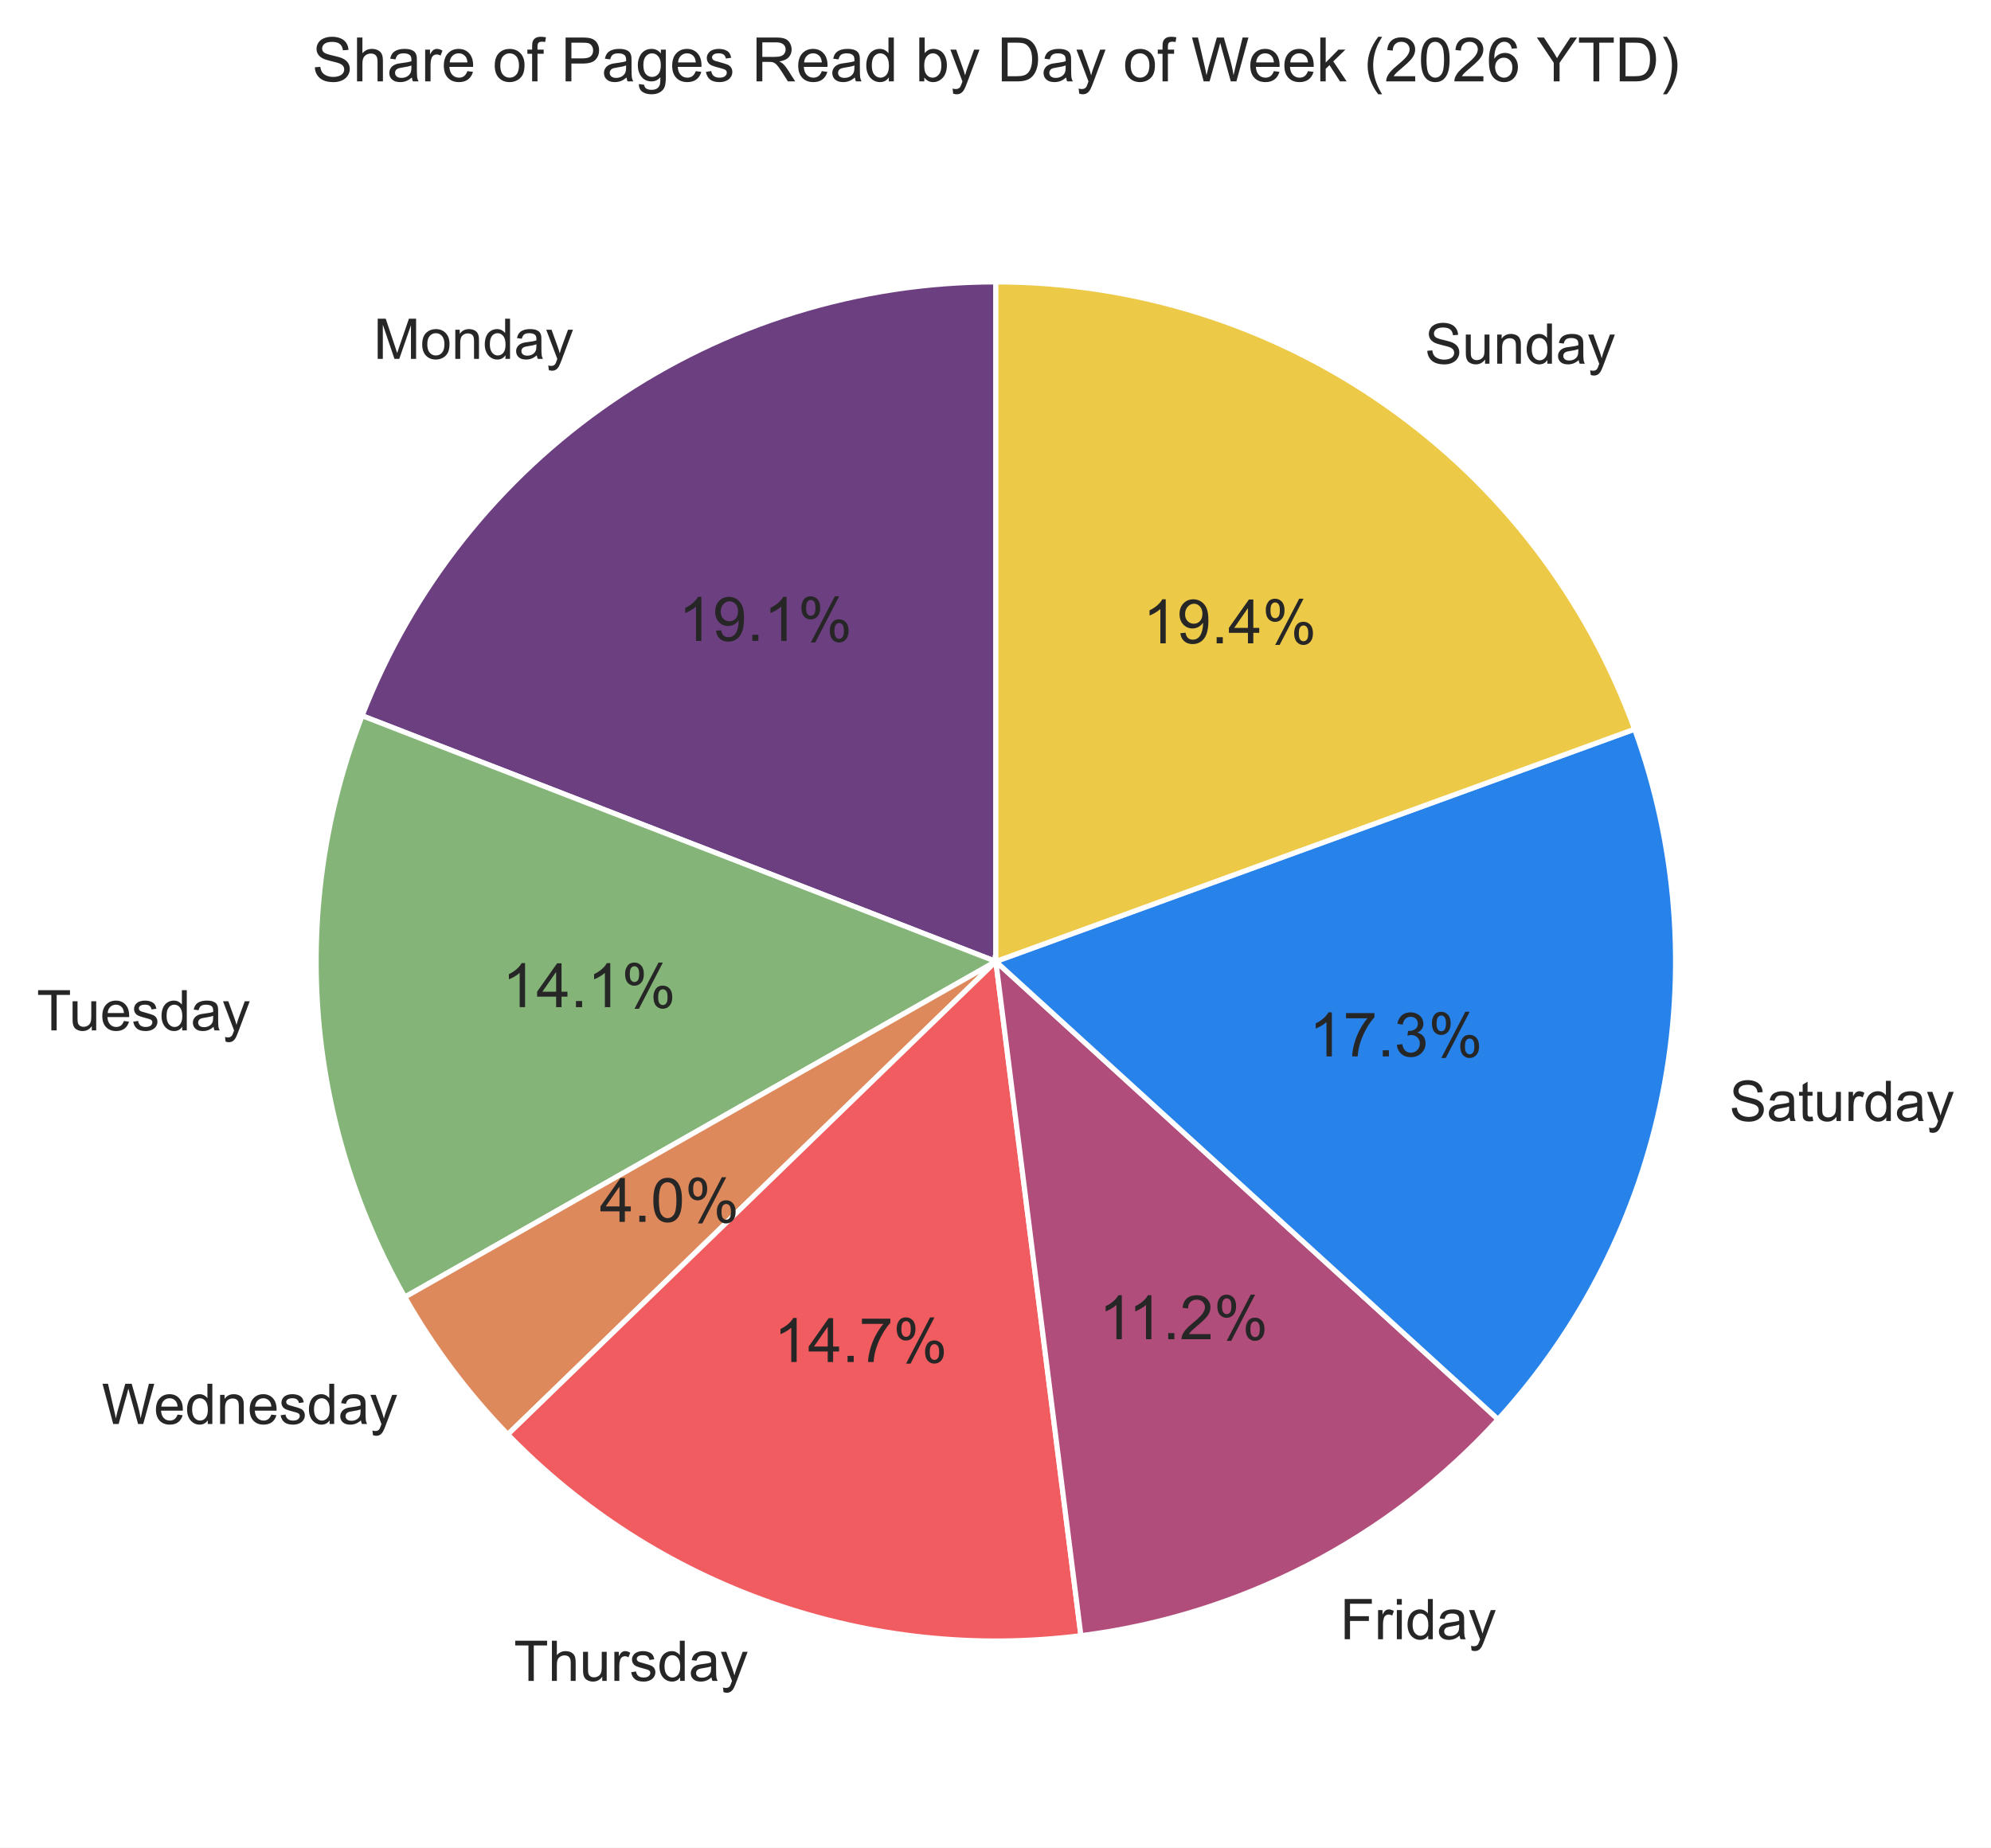
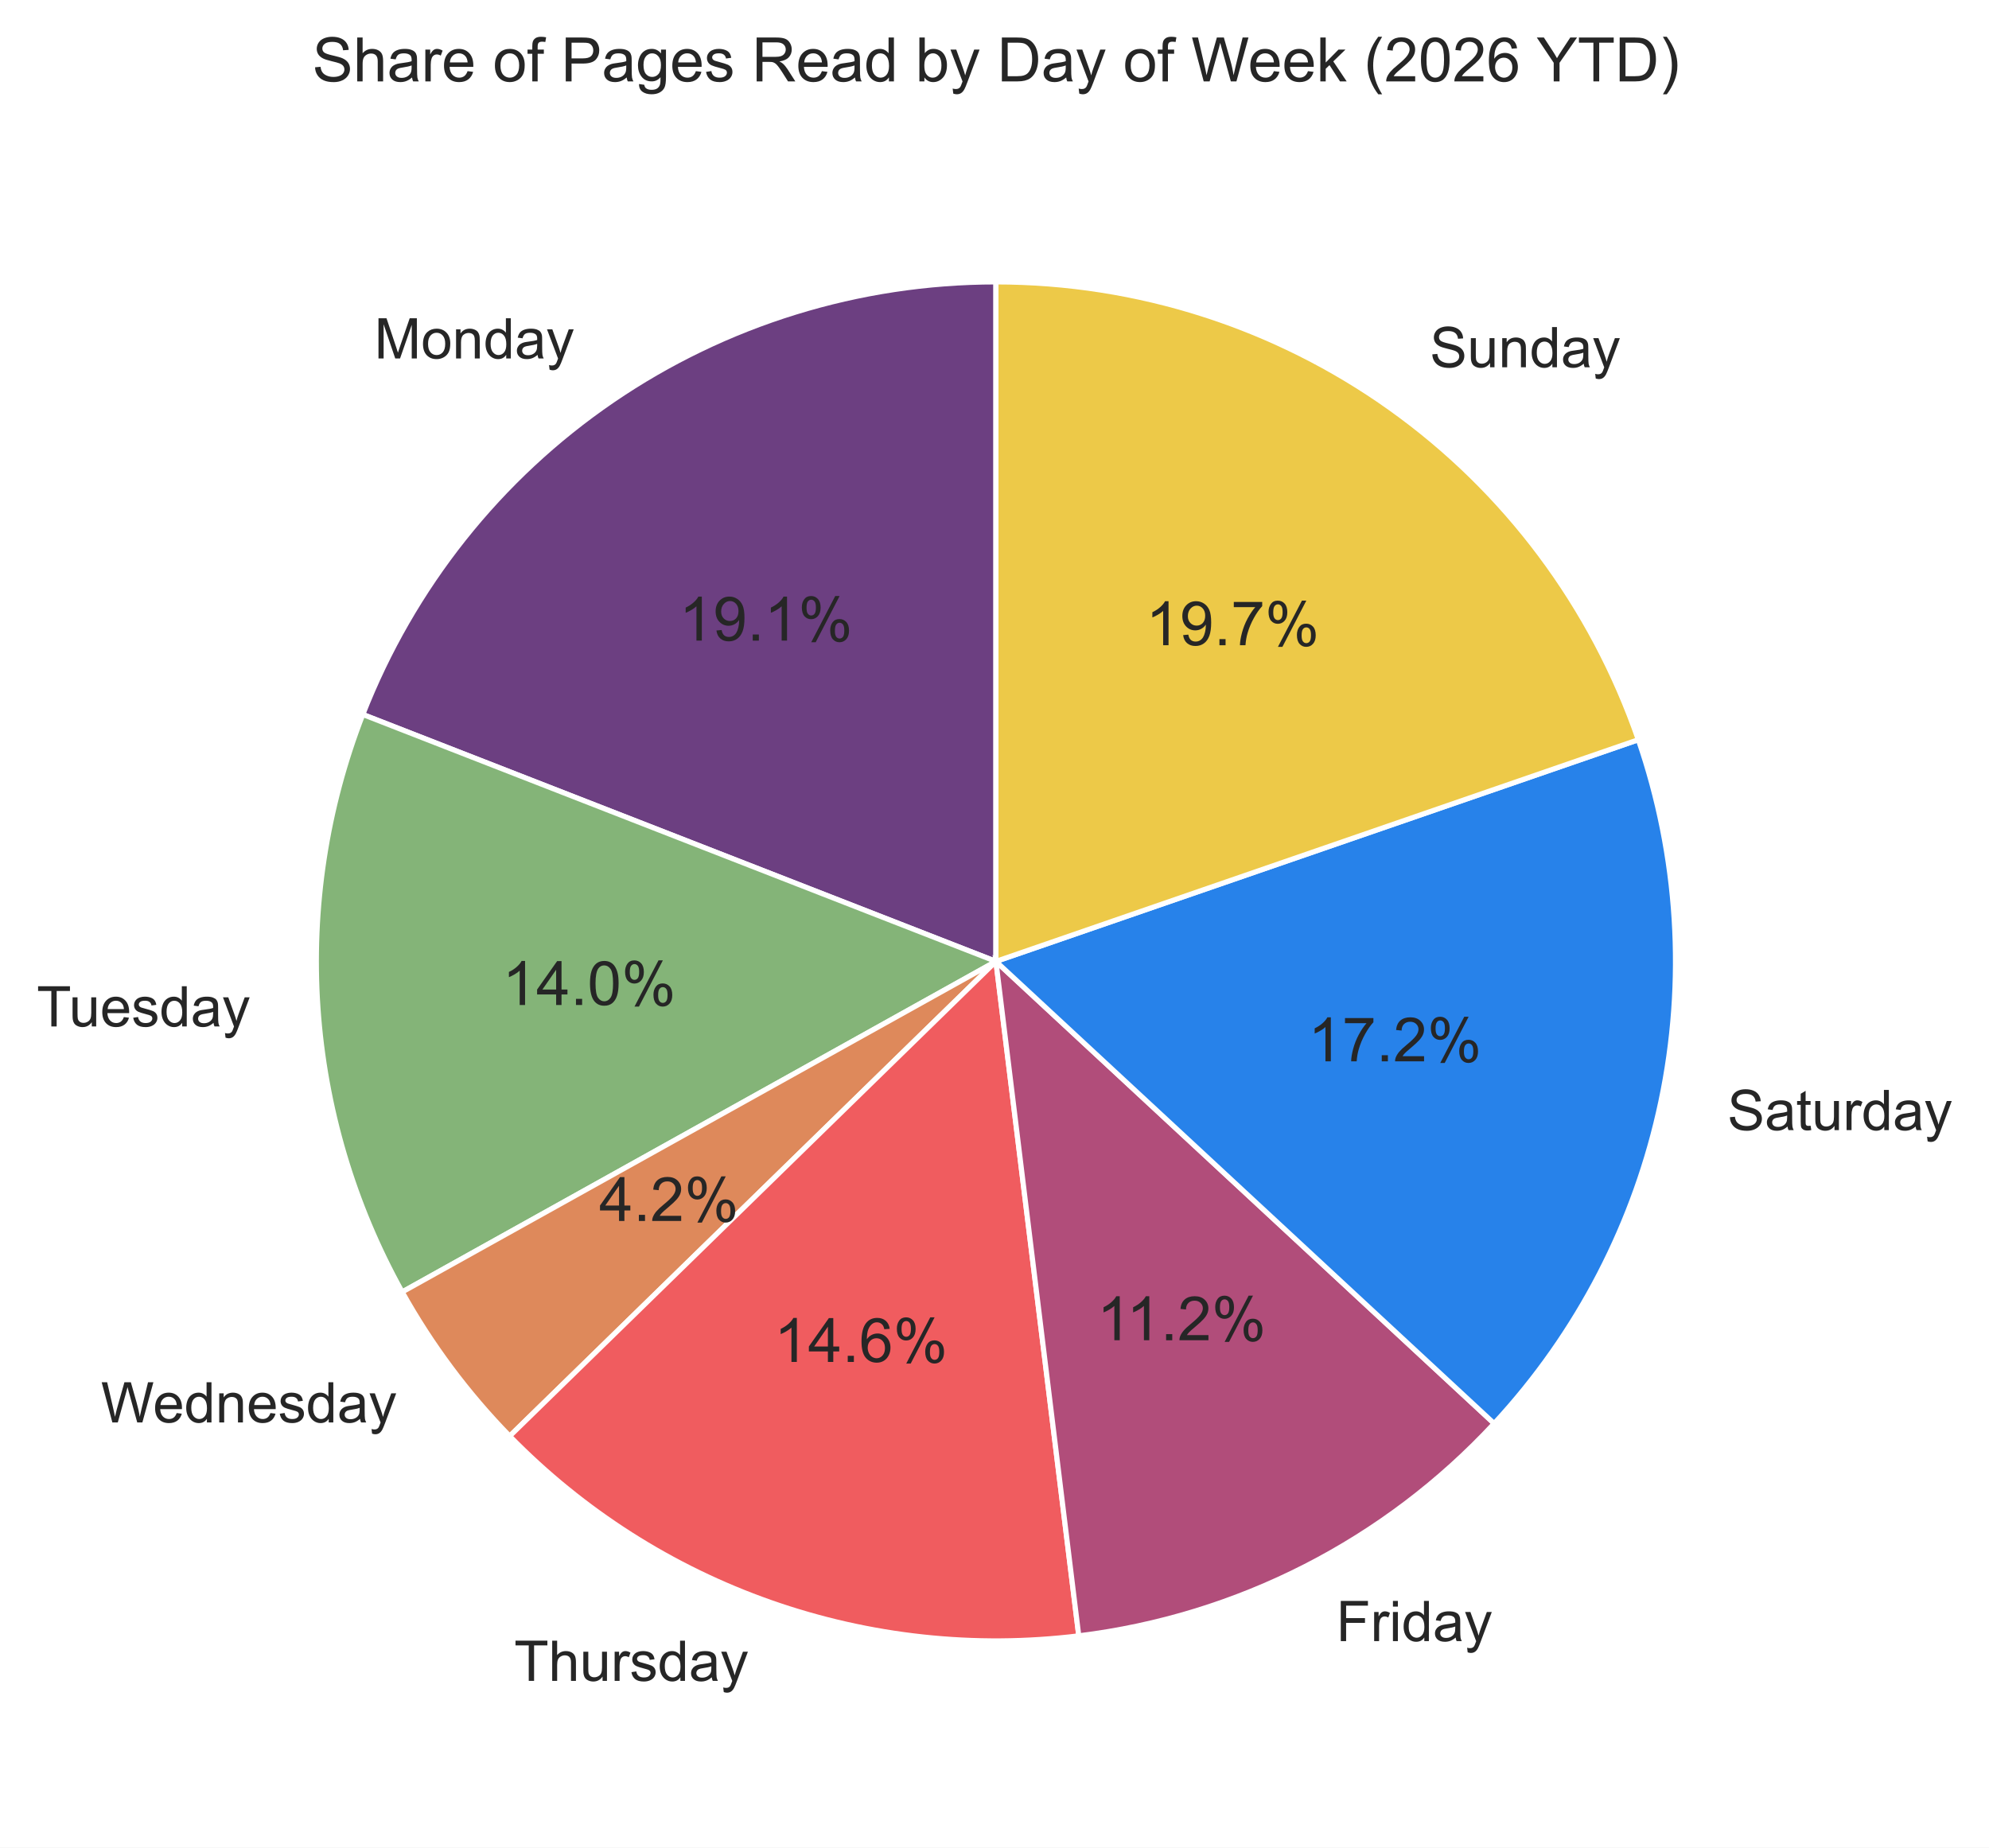
- <svg xmlns="http://www.w3.org/2000/svg" xmlns:xlink="http://www.w3.org/1999/xlink" width="389.748pt" height="361.776pt" viewBox="0 0 389.748 361.776" version="1.1">
+ <svg xmlns="http://www.w3.org/2000/svg" xmlns:xlink="http://www.w3.org/1999/xlink" width="389.435pt" height="361.776pt" viewBox="0 0 389.435 361.776" version="1.1">
  <defs>
    <style type="text/css">*{stroke-linejoin: round; stroke-linecap: butt}</style>
  </defs>
  <g id="figure_1">
    <g id="patch_1">
-       <path d="M 0 361.776  L 389.748 361.776  L 389.748 0  L 0 0  z " style="fill: #ffffff" />
+       <path d="M 0 361.776  L 389.435 361.776  L 389.435 0  L 0 0  z " style="fill: #ffffff" />
    </g>
    <g id="axes_1">
      <g id="matplotlib.axis_1" />
      <g id="matplotlib.axis_2" />
      <g id="patch_2">
-         <path d="M 194.943 55.2  C 168.115 55.2 141.905 63.313 119.769 78.471  C 97.633 93.628 80.591 115.131 70.89 140.143  L 194.943 188.256  z " style="fill: #6c3f81; stroke: #ffffff; stroke-linejoin: miter" />
+         <path d="M 194.997 55.2  C 168.212 55.2 142.042 63.287 119.928 78.399  C 97.813 93.51 80.769 114.952 71.036 139.906  L 194.997 188.256  z " style="fill: #6c3f81; stroke: #ffffff; stroke-linejoin: miter" />
      </g>
      <g id="patch_3">
-         <path d="M 70.89 140.143  C 63.752 158.548 60.799 178.312 62.244 197.999  C 63.69 217.686 69.498 236.807 79.248 253.971  L 194.943 188.256  z " style="fill: #84b478; stroke: #ffffff; stroke-linejoin: miter" />
+         <path d="M 71.036 139.906  C 63.917 158.159 60.916 177.762 62.249 197.309  C 63.582 216.856 69.216 235.87 78.748 252.987  L 194.997 188.256  z " style="fill: #84b478; stroke: #ffffff; stroke-linejoin: miter" />
      </g>
      <g id="patch_4">
-         <path d="M 79.248 253.971  C 82.023 258.857 85.105 263.562 88.475 268.058  C 91.845 272.555 95.497 276.833 99.408 280.867  L 194.943 188.256  z " style="fill: #de895b; stroke: #ffffff; stroke-linejoin: miter" />
+         <path d="M 78.748 252.987  C 81.612 258.131 84.815 263.079 88.334 267.799  C 91.854 272.518 95.683 276.999 99.796 281.211  L 194.997 188.256  z " style="fill: #de895b; stroke: #ffffff; stroke-linejoin: miter" />
      </g>
      <g id="patch_5">
-         <path d="M 99.408 280.867  C 113.771 295.684 131.386 306.958 150.855 313.795  C 170.325 320.633 191.121 322.848 211.594 320.266  L 194.943 188.256  z " style="fill: #f05c5f; stroke: #ffffff; stroke-linejoin: miter" />
+         <path d="M 99.796 281.211  C 114.105 295.865 131.606 307.02 150.931 313.803  C 170.256 320.586 190.89 322.816 211.218 320.319  L 194.997 188.256  z " style="fill: #f05c5f; stroke: #ffffff; stroke-linejoin: miter" />
      </g>
      <g id="patch_6">
-         <path d="M 211.594 320.266  C 227.167 318.301 242.269 313.597 256.202 306.371  C 270.136 299.144 282.681 289.509 293.257 277.912  L 194.943 188.256  z " style="fill: #b14d7a; stroke: #ffffff; stroke-linejoin: miter" />
+         <path d="M 211.218 320.319  C 226.681 318.42 241.69 313.82 255.561 306.728  C 269.433 299.637 281.951 290.165 292.546 278.743  L 194.997 188.256  z " style="fill: #b14d7a; stroke: #ffffff; stroke-linejoin: miter" />
      </g>
      <g id="patch_7">
-         <path d="M 293.257 277.912  C 309.618 259.971 320.76 237.889 325.471 214.07  C 330.181 190.251 328.284 165.59 319.984 142.772  L 194.943 188.256  z " style="fill: #2782ea; stroke: #ffffff; stroke-linejoin: miter" />
+         <path d="M 292.546 278.743  C 308.935 261.075 320.22 239.283 325.191 215.702  C 330.162 192.122 328.635 167.628 320.773 144.848  L 194.997 188.256  z " style="fill: #2782ea; stroke: #ffffff; stroke-linejoin: miter" />
      </g>
      <g id="patch_8">
-         <path d="M 319.984 142.772  C 310.649 117.111 293.638 94.934 271.271 79.27  C 248.905 63.606 222.249 55.2 194.943 55.2  L 194.943 188.256  z " style="fill: #edc948; stroke: #ffffff; stroke-linejoin: miter" />
+         <path d="M 320.773 144.848  C 311.742 118.681 294.766 95.973 272.224 79.905  C 249.682 63.838 222.679 55.2 194.997 55.2  L 194.997 188.256  z " style="fill: #edc948; stroke: #ffffff; stroke-linejoin: miter" />
      </g>
      <g id="text_1">
-         <g style="fill: #262626" transform="translate(73.12074 70.27121) scale(0.11 -0.11)">
+         <g style="fill: #262626" transform="translate(73.29012 70.19211) scale(0.11 -0.11)">
          <defs>
            <path id="ArialMT-4d" d="M 475 0  L 475 4581  L 1388 4581  L 2472 1338  Q 2622 884 2691 659  Q 2769 909 2934 1394  L 4031 4581  L 4847 4581  L 4847 0  L 4263 0  L 4263 3834  L 2931 0  L 2384 0  L 1059 3900  L 1059 0  L 475 0  z " transform="scale(0.015625)" />
            <path id="ArialMT-6f" d="M 213 1659  Q 213 2581 725 3025  Q 1153 3394 1769 3394  Q 2453 3394 2887 2945  Q 3322 2497 3322 1706  Q 3322 1066 3130 698  Q 2938 331 2570 128  Q 2203 -75 1769 -75  Q 1072 -75 642 372  Q 213 819 213 1659  z M 791 1659  Q 791 1022 1069 705  Q 1347 388 1769 388  Q 2188 388 2466 706  Q 2744 1025 2744 1678  Q 2744 2294 2464 2611  Q 2184 2928 1769 2928  Q 1347 2928 1069 2612  Q 791 2297 791 1659  z " transform="scale(0.015625)" />
            <path id="ArialMT-6e" d="M 422 0  L 422 3319  L 928 3319  L 928 2847  Q 1294 3394 1984 3394  Q 2284 3394 2536 3286  Q 2788 3178 2913 3003  Q 3038 2828 3088 2588  Q 3119 2431 3119 2041  L 3119 0  L 2556 0  L 2556 2019  Q 2556 2363 2490 2533  Q 2425 2703 2258 2804  Q 2091 2906 1866 2906  Q 1506 2906 1245 2678  Q 984 2450 984 1813  L 984 0  L 422 0  z " transform="scale(0.015625)" />
            <path id="ArialMT-64" d="M 2575 0  L 2575 419  Q 2259 -75 1647 -75  Q 1250 -75 917 144  Q 584 363 401 755  Q 219 1147 219 1656  Q 219 2153 384 2558  Q 550 2963 881 3178  Q 1213 3394 1622 3394  Q 1922 3394 2156 3267  Q 2391 3141 2538 2938  L 2538 4581  L 3097 4581  L 3097 0  L 2575 0  z M 797 1656  Q 797 1019 1065 703  Q 1334 388 1700 388  Q 2069 388 2326 689  Q 2584 991 2584 1609  Q 2584 2291 2321 2609  Q 2059 2928 1675 2928  Q 1300 2928 1048 2622  Q 797 2316 797 1656  z " transform="scale(0.015625)" />
            <path id="ArialMT-61" d="M 2588 409  Q 2275 144 1986 34  Q 1697 -75 1366 -75  Q 819 -75 525 192  Q 231 459 231 875  Q 231 1119 342 1320  Q 453 1522 633 1644  Q 813 1766 1038 1828  Q 1203 1872 1538 1913  Q 2219 1994 2541 2106  Q 2544 2222 2544 2253  Q 2544 2597 2384 2738  Q 2169 2928 1744 2928  Q 1347 2928 1158 2789  Q 969 2650 878 2297  L 328 2372  Q 403 2725 575 2942  Q 747 3159 1072 3276  Q 1397 3394 1825 3394  Q 2250 3394 2515 3294  Q 2781 3194 2906 3042  Q 3031 2891 3081 2659  Q 3109 2516 3109 2141  L 3109 1391  Q 3109 606 3145 398  Q 3181 191 3288 0  L 2700 0  Q 2613 175 2588 409  z M 2541 1666  Q 2234 1541 1622 1453  Q 1275 1403 1131 1340  Q 988 1278 909 1158  Q 831 1038 831 891  Q 831 666 1001 516  Q 1172 366 1500 366  Q 1825 366 2078 508  Q 2331 650 2450 897  Q 2541 1088 2541 1459  L 2541 1666  z " transform="scale(0.015625)" />
            <path id="ArialMT-79" d="M 397 -1278  L 334 -750  Q 519 -800 656 -800  Q 844 -800 956 -737  Q 1069 -675 1141 -563  Q 1194 -478 1313 -144  Q 1328 -97 1363 -6  L 103 3319  L 709 3319  L 1400 1397  Q 1534 1031 1641 628  Q 1738 1016 1872 1384  L 2581 3319  L 3144 3319  L 1881 -56  Q 1678 -603 1566 -809  Q 1416 -1088 1222 -1217  Q 1028 -1347 759 -1347  Q 597 -1347 397 -1278  z " transform="scale(0.015625)" />
          </defs>
          <use xlink:href="#ArialMT-4d" />
          <use xlink:href="#ArialMT-6f" x="83.301" />
          <use xlink:href="#ArialMT-6e" x="138.916" />
          <use xlink:href="#ArialMT-64" x="194.531" />
          <use xlink:href="#ArialMT-61" x="250.146" />
          <use xlink:href="#ArialMT-79" x="305.762" />
        </g>
      </g>
      <g id="text_2">
-         <g style="fill: #262626" transform="translate(132.8266 125.4867) scale(0.12 -0.12)">
+         <g style="fill: #262626" transform="translate(132.9435 125.4436) scale(0.12 -0.12)">
          <defs>
            <path id="ArialMT-31" d="M 2384 0  L 1822 0  L 1822 3584  Q 1619 3391 1289 3197  Q 959 3003 697 2906  L 697 3450  Q 1169 3672 1522 3987  Q 1875 4303 2022 4600  L 2384 4600  L 2384 0  z " transform="scale(0.015625)" />
            <path id="ArialMT-39" d="M 350 1059  L 891 1109  Q 959 728 1153 556  Q 1347 384 1650 384  Q 1909 384 2104 503  Q 2300 622 2425 820  Q 2550 1019 2634 1356  Q 2719 1694 2719 2044  Q 2719 2081 2716 2156  Q 2547 1888 2255 1720  Q 1963 1553 1622 1553  Q 1053 1553 659 1965  Q 266 2378 266 3053  Q 266 3750 677 4175  Q 1088 4600 1706 4600  Q 2153 4600 2523 4359  Q 2894 4119 3086 3673  Q 3278 3228 3278 2384  Q 3278 1506 3087 986  Q 2897 466 2520 194  Q 2144 -78 1638 -78  Q 1100 -78 759 220  Q 419 519 350 1059  z M 2653 3081  Q 2653 3566 2395 3850  Q 2138 4134 1775 4134  Q 1400 4134 1122 3828  Q 844 3522 844 3034  Q 844 2597 1108 2323  Q 1372 2050 1759 2050  Q 2150 2050 2401 2323  Q 2653 2597 2653 3081  z " transform="scale(0.015625)" />
            <path id="ArialMT-2e" d="M 581 0  L 581 641  L 1222 641  L 1222 0  L 581 0  z " transform="scale(0.015625)" />
            <path id="ArialMT-25" d="M 372 3481  Q 372 3972 619 4315  Q 866 4659 1334 4659  Q 1766 4659 2048 4351  Q 2331 4044 2331 3447  Q 2331 2866 2045 2552  Q 1759 2238 1341 2238  Q 925 2238 648 2547  Q 372 2856 372 3481  z M 1350 4272  Q 1141 4272 1002 4090  Q 863 3909 863 3425  Q 863 2984 1003 2804  Q 1144 2625 1350 2625  Q 1563 2625 1702 2806  Q 1841 2988 1841 3469  Q 1841 3913 1700 4092  Q 1559 4272 1350 4272  z M 1353 -169  L 3859 4659  L 4316 4659  L 1819 -169  L 1353 -169  z M 3334 1075  Q 3334 1569 3581 1911  Q 3828 2253 4300 2253  Q 4731 2253 5014 1945  Q 5297 1638 5297 1041  Q 5297 459 5011 145  Q 4725 -169 4303 -169  Q 3888 -169 3611 142  Q 3334 453 3334 1075  z M 4316 1866  Q 4103 1866 3964 1684  Q 3825 1503 3825 1019  Q 3825 581 3965 400  Q 4106 219 4313 219  Q 4528 219 4667 400  Q 4806 581 4806 1063  Q 4806 1506 4665 1686  Q 4525 1866 4316 1866  z " transform="scale(0.015625)" />
          </defs>
          <use xlink:href="#ArialMT-31" />
          <use xlink:href="#ArialMT-39" x="55.615" />
          <use xlink:href="#ArialMT-2e" x="111.23" />
          <use xlink:href="#ArialMT-31" x="139.014" />
          <use xlink:href="#ArialMT-25" x="194.629" />
        </g>
      </g>
      <g id="text_3">
-         <g style="fill: #262626" transform="translate(7.2 201.7524) scale(0.11 -0.11)">
+         <g style="fill: #262626" transform="translate(7.2 200.9934) scale(0.11 -0.11)">
          <defs>
            <path id="ArialMT-54" d="M 1659 0  L 1659 4041  L 150 4041  L 150 4581  L 3781 4581  L 3781 4041  L 2266 4041  L 2266 0  L 1659 0  z " transform="scale(0.015625)" />
            <path id="ArialMT-75" d="M 2597 0  L 2597 488  Q 2209 -75 1544 -75  Q 1250 -75 995 37  Q 741 150 617 320  Q 494 491 444 738  Q 409 903 409 1263  L 409 3319  L 972 3319  L 972 1478  Q 972 1038 1006 884  Q 1059 663 1231 536  Q 1403 409 1656 409  Q 1909 409 2131 539  Q 2353 669 2445 892  Q 2538 1116 2538 1541  L 2538 3319  L 3100 3319  L 3100 0  L 2597 0  z " transform="scale(0.015625)" />
            <path id="ArialMT-65" d="M 2694 1069  L 3275 997  Q 3138 488 2766 206  Q 2394 -75 1816 -75  Q 1088 -75 661 373  Q 234 822 234 1631  Q 234 2469 665 2931  Q 1097 3394 1784 3394  Q 2450 3394 2872 2941  Q 3294 2488 3294 1666  Q 3294 1616 3291 1516  L 816 1516  Q 847 969 1125 678  Q 1403 388 1819 388  Q 2128 388 2347 550  Q 2566 713 2694 1069  z M 847 1978  L 2700 1978  Q 2663 2397 2488 2606  Q 2219 2931 1791 2931  Q 1403 2931 1139 2672  Q 875 2413 847 1978  z " transform="scale(0.015625)" />
            <path id="ArialMT-73" d="M 197 991  L 753 1078  Q 800 744 1014 566  Q 1228 388 1613 388  Q 2000 388 2187 545  Q 2375 703 2375 916  Q 2375 1106 2209 1216  Q 2094 1291 1634 1406  Q 1016 1563 777 1677  Q 538 1791 414 1992  Q 291 2194 291 2438  Q 291 2659 392 2848  Q 494 3038 669 3163  Q 800 3259 1026 3326  Q 1253 3394 1513 3394  Q 1903 3394 2198 3281  Q 2494 3169 2634 2976  Q 2775 2784 2828 2463  L 2278 2388  Q 2241 2644 2061 2787  Q 1881 2931 1553 2931  Q 1166 2931 1000 2803  Q 834 2675 834 2503  Q 834 2394 903 2306  Q 972 2216 1119 2156  Q 1203 2125 1616 2013  Q 2213 1853 2448 1751  Q 2684 1650 2818 1456  Q 2953 1263 2953 975  Q 2953 694 2789 445  Q 2625 197 2315 61  Q 2006 -75 1616 -75  Q 969 -75 630 194  Q 291 463 197 991  z " transform="scale(0.015625)" />
          </defs>
          <use xlink:href="#ArialMT-54" />
          <use xlink:href="#ArialMT-75" x="57.334" />
          <use xlink:href="#ArialMT-65" x="112.949" />
          <use xlink:href="#ArialMT-73" x="168.564" />
          <use xlink:href="#ArialMT-64" x="218.564" />
          <use xlink:href="#ArialMT-61" x="274.18" />
          <use xlink:href="#ArialMT-79" x="329.795" />
        </g>
      </g>
      <g id="text_4">
-         <g style="fill: #262626" transform="translate(98.31174 197.2038) scale(0.12 -0.12)">
+         <g style="fill: #262626" transform="translate(98.33617 196.7897) scale(0.12 -0.12)">
          <defs>
            <path id="ArialMT-34" d="M 2069 0  L 2069 1097  L 81 1097  L 81 1613  L 2172 4581  L 2631 4581  L 2631 1613  L 3250 1613  L 3250 1097  L 2631 1097  L 2631 0  L 2069 0  z M 2069 1613  L 2069 3678  L 634 1613  L 2069 1613  z " transform="scale(0.015625)" />
+             <path id="ArialMT-30" d="M 266 2259  Q 266 3072 433 3567  Q 600 4063 929 4331  Q 1259 4600 1759 4600  Q 2128 4600 2406 4451  Q 2684 4303 2865 4023  Q 3047 3744 3150 3342  Q 3253 2941 3253 2259  Q 3253 1453 3087 958  Q 2922 463 2592 192  Q 2263 -78 1759 -78  Q 1097 -78 719 397  Q 266 969 266 2259  z M 844 2259  Q 844 1131 1108 757  Q 1372 384 1759 384  Q 2147 384 2411 759  Q 2675 1134 2675 2259  Q 2675 3391 2411 3762  Q 2147 4134 1753 4134  Q 1366 4134 1134 3806  Q 844 3388 844 2259  z " transform="scale(0.015625)" />
          </defs>
          <use xlink:href="#ArialMT-31" />
          <use xlink:href="#ArialMT-34" x="55.615" />
          <use xlink:href="#ArialMT-2e" x="111.23" />
-           <use xlink:href="#ArialMT-31" x="139.014" />
+           <use xlink:href="#ArialMT-30" x="139.014" />
          <use xlink:href="#ArialMT-25" x="194.629" />
        </g>
      </g>
      <g id="text_5">
-         <g style="fill: #262626" transform="translate(19.93553 278.8179) scale(0.11 -0.11)">
+         <g style="fill: #262626" transform="translate(19.77557 278.5321) scale(0.11 -0.11)">
          <defs>
            <path id="ArialMT-57" d="M 1294 0  L 78 4581  L 700 4581  L 1397 1578  Q 1509 1106 1591 641  Q 1766 1375 1797 1488  L 2669 4581  L 3400 4581  L 4056 2263  Q 4303 1400 4413 641  Q 4500 1075 4641 1638  L 5359 4581  L 5969 4581  L 4713 0  L 4128 0  L 3163 3491  Q 3041 3928 3019 4028  Q 2947 3713 2884 3491  L 1913 0  L 1294 0  z " transform="scale(0.015625)" />
          </defs>
          <use xlink:href="#ArialMT-57" />
          <use xlink:href="#ArialMT-65" x="92.635" />
          <use xlink:href="#ArialMT-64" x="148.25" />
          <use xlink:href="#ArialMT-6e" x="203.865" />
          <use xlink:href="#ArialMT-65" x="259.48" />
          <use xlink:href="#ArialMT-73" x="315.096" />
          <use xlink:href="#ArialMT-64" x="365.096" />
          <use xlink:href="#ArialMT-61" x="420.711" />
          <use xlink:href="#ArialMT-79" x="476.326" />
        </g>
      </g>
      <g id="text_6">
-         <g style="fill: #262626" transform="translate(117.3868 239.2395) scale(0.12 -0.12)">
-           <defs>
-             <path id="ArialMT-30" d="M 266 2259  Q 266 3072 433 3567  Q 600 4063 929 4331  Q 1259 4600 1759 4600  Q 2128 4600 2406 4451  Q 2684 4303 2865 4023  Q 3047 3744 3150 3342  Q 3253 2941 3253 2259  Q 3253 1453 3087 958  Q 2922 463 2592 192  Q 2263 -78 1759 -78  Q 1097 -78 719 397  Q 266 969 266 2259  z M 844 2259  Q 844 1131 1108 757  Q 1372 384 1759 384  Q 2147 384 2411 759  Q 2675 1134 2675 2259  Q 2675 3391 2411 3762  Q 2147 4134 1753 4134  Q 1366 4134 1134 3806  Q 844 3388 844 2259  z " transform="scale(0.015625)" />
+         <g style="fill: #262626" transform="translate(117.324 239.0836) scale(0.12 -0.12)">
+           <defs>
+             <path id="ArialMT-32" d="M 3222 541  L 3222 0  L 194 0  Q 188 203 259 391  Q 375 700 629 1000  Q 884 1300 1366 1694  Q 2113 2306 2375 2664  Q 2638 3022 2638 3341  Q 2638 3675 2398 3904  Q 2159 4134 1775 4134  Q 1369 4134 1125 3890  Q 881 3647 878 3216  L 300 3275  Q 359 3922 746 4261  Q 1134 4600 1788 4600  Q 2447 4600 2831 4234  Q 3216 3869 3216 3328  Q 3216 3053 3103 2787  Q 2991 2522 2730 2228  Q 2469 1934 1863 1422  Q 1356 997 1212 845  Q 1069 694 975 541  L 3222 541  z " transform="scale(0.015625)" />
          </defs>
          <use xlink:href="#ArialMT-34" />
          <use xlink:href="#ArialMT-2e" x="55.615" />
-           <use xlink:href="#ArialMT-30" x="83.398" />
+           <use xlink:href="#ArialMT-32" x="83.398" />
          <use xlink:href="#ArialMT-25" x="139.014" />
        </g>
      </g>
      <g id="text_7">
-         <g style="fill: #262626" transform="translate(100.5972 329.1284) scale(0.11 -0.11)">
+         <g style="fill: #262626" transform="translate(100.675 329.1368) scale(0.11 -0.11)">
          <defs>
            <path id="ArialMT-68" d="M 422 0  L 422 4581  L 984 4581  L 984 2938  Q 1378 3394 1978 3394  Q 2347 3394 2619 3248  Q 2891 3103 3008 2847  Q 3125 2591 3125 2103  L 3125 0  L 2563 0  L 2563 2103  Q 2563 2525 2380 2717  Q 2197 2909 1863 2909  Q 1613 2909 1392 2779  Q 1172 2650 1078 2428  Q 984 2206 984 1816  L 984 0  L 422 0  z " transform="scale(0.015625)" />
            <path id="ArialMT-72" d="M 416 0  L 416 3319  L 922 3319  L 922 2816  Q 1116 3169 1280 3281  Q 1444 3394 1641 3394  Q 1925 3394 2219 3213  L 2025 2691  Q 1819 2813 1613 2813  Q 1428 2813 1281 2702  Q 1134 2591 1072 2394  Q 978 2094 978 1738  L 978 0  L 416 0  z " transform="scale(0.015625)" />
          </defs>
          <use xlink:href="#ArialMT-54" />
          <use xlink:href="#ArialMT-68" x="61.084" />
          <use xlink:href="#ArialMT-75" x="116.699" />
          <use xlink:href="#ArialMT-72" x="172.314" />
          <use xlink:href="#ArialMT-73" x="205.615" />
          <use xlink:href="#ArialMT-64" x="255.615" />
          <use xlink:href="#ArialMT-61" x="311.23" />
          <use xlink:href="#ArialMT-79" x="366.846" />
        </g>
      </g>
      <g id="text_8">
-         <g style="fill: #262626" transform="translate(151.4785 266.6816) scale(0.12 -0.12)">
-           <defs>
-             <path id="ArialMT-37" d="M 303 3981  L 303 4522  L 3269 4522  L 3269 4084  Q 2831 3619 2401 2847  Q 1972 2075 1738 1259  Q 1569 684 1522 0  L 944 0  Q 953 541 1156 1306  Q 1359 2072 1739 2783  Q 2119 3494 2547 3981  L 303 3981  z " transform="scale(0.015625)" />
+         <g style="fill: #262626" transform="translate(151.5454 266.6862) scale(0.12 -0.12)">
+           <defs>
+             <path id="ArialMT-36" d="M 3184 3459  L 2625 3416  Q 2550 3747 2413 3897  Q 2184 4138 1850 4138  Q 1581 4138 1378 3988  Q 1113 3794 959 3422  Q 806 3050 800 2363  Q 1003 2672 1297 2822  Q 1591 2972 1913 2972  Q 2475 2972 2870 2558  Q 3266 2144 3266 1488  Q 3266 1056 3080 686  Q 2894 316 2569 119  Q 2244 -78 1831 -78  Q 1128 -78 684 439  Q 241 956 241 2144  Q 241 3472 731 4075  Q 1159 4600 1884 4600  Q 2425 4600 2770 4297  Q 3116 3994 3184 3459  z M 888 1484  Q 888 1194 1011 928  Q 1134 663 1356 523  Q 1578 384 1822 384  Q 2178 384 2434 671  Q 2691 959 2691 1453  Q 2691 1928 2437 2201  Q 2184 2475 1800 2475  Q 1419 2475 1153 2201  Q 888 1928 888 1484  z " transform="scale(0.015625)" />
          </defs>
          <use xlink:href="#ArialMT-31" />
          <use xlink:href="#ArialMT-34" x="55.615" />
          <use xlink:href="#ArialMT-2e" x="111.23" />
-           <use xlink:href="#ArialMT-37" x="139.014" />
+           <use xlink:href="#ArialMT-36" x="139.014" />
          <use xlink:href="#ArialMT-25" x="194.629" />
        </g>
      </g>
      <g id="text_9">
-         <g style="fill: #262626" transform="translate(262.3284 320.9614) scale(0.11 -0.11)">
+         <g style="fill: #262626" transform="translate(261.6179 321.3549) scale(0.11 -0.11)">
          <defs>
            <path id="ArialMT-46" d="M 525 0  L 525 4581  L 3616 4581  L 3616 4041  L 1131 4041  L 1131 2622  L 3281 2622  L 3281 2081  L 1131 2081  L 1131 0  L 525 0  z " transform="scale(0.015625)" />
            <path id="ArialMT-69" d="M 425 3934  L 425 4581  L 988 4581  L 988 3934  L 425 3934  z M 425 0  L 425 3319  L 988 3319  L 988 0  L 425 0  z " transform="scale(0.015625)" />
          </defs>
          <use xlink:href="#ArialMT-46" />
          <use xlink:href="#ArialMT-72" x="61.084" />
          <use xlink:href="#ArialMT-69" x="94.385" />
          <use xlink:href="#ArialMT-64" x="116.602" />
          <use xlink:href="#ArialMT-61" x="172.217" />
          <use xlink:href="#ArialMT-79" x="227.832" />
        </g>
      </g>
      <g id="text_10">
-         <g style="fill: #262626" transform="translate(215.1293 262.2268) scale(0.12 -0.12)">
-           <defs>
-             <path id="ArialMT-32" d="M 3222 541  L 3222 0  L 194 0  Q 188 203 259 391  Q 375 700 629 1000  Q 884 1300 1366 1694  Q 2113 2306 2375 2664  Q 2638 3022 2638 3341  Q 2638 3675 2398 3904  Q 2159 4134 1775 4134  Q 1369 4134 1125 3890  Q 881 3647 878 3216  L 300 3275  Q 359 3922 746 4261  Q 1134 4600 1788 4600  Q 2447 4600 2831 4234  Q 3216 3869 3216 3328  Q 3216 3053 3103 2787  Q 2991 2522 2730 2228  Q 2469 1934 1863 1422  Q 1356 997 1212 845  Q 1069 694 975 541  L 3222 541  z " transform="scale(0.015625)" />
-           </defs>
+         <g style="fill: #262626" transform="translate(214.7661 262.4415) scale(0.12 -0.12)">
          <use xlink:href="#ArialMT-31" />
          <use xlink:href="#ArialMT-31" x="48.24" />
          <use xlink:href="#ArialMT-2e" x="103.855" />
          <use xlink:href="#ArialMT-32" x="131.639" />
          <use xlink:href="#ArialMT-25" x="187.254" />
        </g>
      </g>
      <g id="text_11">
-         <g style="fill: #262626" transform="translate(338.5235 219.4978) scale(0.11 -0.11)">
+         <g style="fill: #262626" transform="translate(338.2105 221.2933) scale(0.11 -0.11)">
          <defs>
            <path id="ArialMT-53" d="M 288 1472  L 859 1522  Q 900 1178 1048 958  Q 1197 738 1509 602  Q 1822 466 2213 466  Q 2559 466 2825 569  Q 3091 672 3220 851  Q 3350 1031 3350 1244  Q 3350 1459 3225 1620  Q 3100 1781 2813 1891  Q 2628 1963 1997 2114  Q 1366 2266 1113 2400  Q 784 2572 623 2826  Q 463 3081 463 3397  Q 463 3744 659 4045  Q 856 4347 1234 4503  Q 1613 4659 2075 4659  Q 2584 4659 2973 4495  Q 3363 4331 3572 4012  Q 3781 3694 3797 3291  L 3216 3247  Q 3169 3681 2898 3903  Q 2628 4125 2100 4125  Q 1550 4125 1298 3923  Q 1047 3722 1047 3438  Q 1047 3191 1225 3031  Q 1400 2872 2139 2705  Q 2878 2538 3153 2413  Q 3553 2228 3743 1945  Q 3934 1663 3934 1294  Q 3934 928 3725 604  Q 3516 281 3123 101  Q 2731 -78 2241 -78  Q 1619 -78 1198 103  Q 778 284 539 648  Q 300 1013 288 1472  z " transform="scale(0.015625)" />
            <path id="ArialMT-74" d="M 1650 503  L 1731 6  Q 1494 -44 1306 -44  Q 1000 -44 831 53  Q 663 150 594 308  Q 525 466 525 972  L 525 2881  L 113 2881  L 113 3319  L 525 3319  L 525 4141  L 1084 4478  L 1084 3319  L 1650 3319  L 1650 2881  L 1084 2881  L 1084 941  Q 1084 700 1114 631  Q 1144 563 1211 522  Q 1278 481 1403 481  Q 1497 481 1650 503  z " transform="scale(0.015625)" />
          </defs>
          <use xlink:href="#ArialMT-53" />
          <use xlink:href="#ArialMT-61" x="66.699" />
          <use xlink:href="#ArialMT-74" x="122.314" />
          <use xlink:href="#ArialMT-75" x="150.098" />
          <use xlink:href="#ArialMT-72" x="205.713" />
          <use xlink:href="#ArialMT-64" x="239.014" />
          <use xlink:href="#ArialMT-61" x="294.629" />
          <use xlink:href="#ArialMT-79" x="350.244" />
        </g>
      </g>
      <g id="text_12">
-         <g style="fill: #262626" transform="translate(256.2477 206.8465) scale(0.12 -0.12)">
-           <defs>
-             <path id="ArialMT-33" d="M 269 1209  L 831 1284  Q 928 806 1161 595  Q 1394 384 1728 384  Q 2125 384 2398 659  Q 2672 934 2672 1341  Q 2672 1728 2419 1979  Q 2166 2231 1775 2231  Q 1616 2231 1378 2169  L 1441 2663  Q 1497 2656 1531 2656  Q 1891 2656 2178 2843  Q 2466 3031 2466 3422  Q 2466 3731 2256 3934  Q 2047 4138 1716 4138  Q 1388 4138 1169 3931  Q 950 3725 888 3313  L 325 3413  Q 428 3978 793 4289  Q 1159 4600 1703 4600  Q 2078 4600 2393 4439  Q 2709 4278 2876 4000  Q 3044 3722 3044 3409  Q 3044 3113 2884 2869  Q 2725 2625 2413 2481  Q 2819 2388 3044 2092  Q 3269 1797 3269 1353  Q 3269 753 2831 336  Q 2394 -81 1725 -81  Q 1122 -81 723 278  Q 325 638 269 1209  z " transform="scale(0.015625)" />
+         <g style="fill: #262626" transform="translate(256.1014 207.8258) scale(0.12 -0.12)">
+           <defs>
+             <path id="ArialMT-37" d="M 303 3981  L 303 4522  L 3269 4522  L 3269 4084  Q 2831 3619 2401 2847  Q 1972 2075 1738 1259  Q 1569 684 1522 0  L 944 0  Q 953 541 1156 1306  Q 1359 2072 1739 2783  Q 2119 3494 2547 3981  L 303 3981  z " transform="scale(0.015625)" />
          </defs>
          <use xlink:href="#ArialMT-31" />
          <use xlink:href="#ArialMT-37" x="55.615" />
          <use xlink:href="#ArialMT-2e" x="111.23" />
-           <use xlink:href="#ArialMT-33" x="139.014" />
+           <use xlink:href="#ArialMT-32" x="139.014" />
          <use xlink:href="#ArialMT-25" x="194.629" />
        </g>
      </g>
      <g id="text_13">
-         <g style="fill: #262626" transform="translate(278.9042 71.21767) scale(0.11 -0.11)">
+         <g style="fill: #262626" transform="translate(279.9472 71.91667) scale(0.11 -0.11)">
          <use xlink:href="#ArialMT-53" />
          <use xlink:href="#ArialMT-75" x="66.699" />
          <use xlink:href="#ArialMT-6e" x="122.314" />
          <use xlink:href="#ArialMT-64" x="177.93" />
          <use xlink:href="#ArialMT-61" x="233.545" />
          <use xlink:href="#ArialMT-79" x="289.16" />
        </g>
      </g>
      <g id="text_14">
-         <g style="fill: #262626" transform="translate(223.7281 125.9664) scale(0.12 -0.12)">
+         <g style="fill: #262626" transform="translate(224.3215 126.3477) scale(0.12 -0.12)">
          <use xlink:href="#ArialMT-31" />
          <use xlink:href="#ArialMT-39" x="55.615" />
          <use xlink:href="#ArialMT-2e" x="111.23" />
-           <use xlink:href="#ArialMT-34" x="139.014" />
+           <use xlink:href="#ArialMT-37" x="139.014" />
          <use xlink:href="#ArialMT-25" x="194.629" />
        </g>
      </g>
      <g id="text_15">
-         <g style="fill: #262626" transform="translate(61.09507 15.93562) scale(0.12 -0.12)">
+         <g style="fill: #262626" transform="translate(61.14882 15.93562) scale(0.12 -0.12)">
          <defs>
            <path id="ArialMT-20" transform="scale(0.015625)" />
            <path id="ArialMT-66" d="M 556 0  L 556 2881  L 59 2881  L 59 3319  L 556 3319  L 556 3672  Q 556 4006 616 4169  Q 697 4388 901 4523  Q 1106 4659 1475 4659  Q 1713 4659 2000 4603  L 1916 4113  Q 1741 4144 1584 4144  Q 1328 4144 1222 4034  Q 1116 3925 1116 3625  L 1116 3319  L 1763 3319  L 1763 2881  L 1116 2881  L 1116 0  L 556 0  z " transform="scale(0.015625)" />
            <path id="ArialMT-50" d="M 494 0  L 494 4581  L 2222 4581  Q 2678 4581 2919 4538  Q 3256 4481 3484 4323  Q 3713 4166 3852 3881  Q 3991 3597 3991 3256  Q 3991 2672 3619 2267  Q 3247 1863 2275 1863  L 1100 1863  L 1100 0  L 494 0  z M 1100 2403  L 2284 2403  Q 2872 2403 3119 2622  Q 3366 2841 3366 3238  Q 3366 3525 3220 3729  Q 3075 3934 2838 4000  Q 2684 4041 2272 4041  L 1100 4041  L 1100 2403  z " transform="scale(0.015625)" />
            <path id="ArialMT-67" d="M 319 -275  L 866 -356  Q 900 -609 1056 -725  Q 1266 -881 1628 -881  Q 2019 -881 2231 -725  Q 2444 -569 2519 -288  Q 2563 -116 2559 434  Q 2191 0 1641 0  Q 956 0 581 494  Q 206 988 206 1678  Q 206 2153 378 2554  Q 550 2956 876 3175  Q 1203 3394 1644 3394  Q 2231 3394 2613 2919  L 2613 3319  L 3131 3319  L 3131 450  Q 3131 -325 2973 -648  Q 2816 -972 2473 -1159  Q 2131 -1347 1631 -1347  Q 1038 -1347 672 -1080  Q 306 -813 319 -275  z M 784 1719  Q 784 1066 1043 766  Q 1303 466 1694 466  Q 2081 466 2343 764  Q 2606 1063 2606 1700  Q 2606 2309 2336 2618  Q 2066 2928 1684 2928  Q 1309 2928 1046 2623  Q 784 2319 784 1719  z " transform="scale(0.015625)" />
            <path id="ArialMT-52" d="M 503 0  L 503 4581  L 2534 4581  Q 3147 4581 3465 4457  Q 3784 4334 3975 4021  Q 4166 3709 4166 3331  Q 4166 2844 3850 2509  Q 3534 2175 2875 2084  Q 3116 1969 3241 1856  Q 3506 1613 3744 1247  L 4541 0  L 3778 0  L 3172 953  Q 2906 1366 2734 1584  Q 2563 1803 2427 1890  Q 2291 1978 2150 2013  Q 2047 2034 1813 2034  L 1109 2034  L 1109 0  L 503 0  z M 1109 2559  L 2413 2559  Q 2828 2559 3062 2645  Q 3297 2731 3419 2920  Q 3541 3109 3541 3331  Q 3541 3656 3305 3865  Q 3069 4075 2559 4075  L 1109 4075  L 1109 2559  z " transform="scale(0.015625)" />
            <path id="ArialMT-62" d="M 941 0  L 419 0  L 419 4581  L 981 4581  L 981 2947  Q 1338 3394 1891 3394  Q 2197 3394 2470 3270  Q 2744 3147 2920 2923  Q 3097 2700 3197 2384  Q 3297 2069 3297 1709  Q 3297 856 2875 390  Q 2453 -75 1863 -75  Q 1275 -75 941 416  L 941 0  z M 934 1684  Q 934 1088 1097 822  Q 1363 388 1816 388  Q 2184 388 2453 708  Q 2722 1028 2722 1663  Q 2722 2313 2464 2622  Q 2206 2931 1841 2931  Q 1472 2931 1203 2611  Q 934 2291 934 1684  z " transform="scale(0.015625)" />
            <path id="ArialMT-44" d="M 494 0  L 494 4581  L 2072 4581  Q 2606 4581 2888 4516  Q 3281 4425 3559 4188  Q 3922 3881 4101 3404  Q 4281 2928 4281 2316  Q 4281 1794 4159 1391  Q 4038 988 3847 723  Q 3656 459 3429 307  Q 3203 156 2883 78  Q 2563 0 2147 0  L 494 0  z M 1100 541  L 2078 541  Q 2531 541 2789 625  Q 3047 709 3200 863  Q 3416 1078 3536 1442  Q 3656 1806 3656 2325  Q 3656 3044 3420 3430  Q 3184 3816 2847 3947  Q 2603 4041 2063 4041  L 1100 4041  L 1100 541  z " transform="scale(0.015625)" />
            <path id="ArialMT-6b" d="M 425 0  L 425 4581  L 988 4581  L 988 1969  L 2319 3319  L 3047 3319  L 1778 2088  L 3175 0  L 2481 0  L 1384 1697  L 988 1316  L 988 0  L 425 0  z " transform="scale(0.015625)" />
            <path id="ArialMT-28" d="M 1497 -1347  Q 1031 -759 709 28  Q 388 816 388 1659  Q 388 2403 628 3084  Q 909 3875 1497 4659  L 1900 4659  Q 1522 4009 1400 3731  Q 1209 3300 1100 2831  Q 966 2247 966 1656  Q 966 153 1900 -1347  L 1497 -1347  z " transform="scale(0.015625)" />
-             <path id="ArialMT-36" d="M 3184 3459  L 2625 3416  Q 2550 3747 2413 3897  Q 2184 4138 1850 4138  Q 1581 4138 1378 3988  Q 1113 3794 959 3422  Q 806 3050 800 2363  Q 1003 2672 1297 2822  Q 1591 2972 1913 2972  Q 2475 2972 2870 2558  Q 3266 2144 3266 1488  Q 3266 1056 3080 686  Q 2894 316 2569 119  Q 2244 -78 1831 -78  Q 1128 -78 684 439  Q 241 956 241 2144  Q 241 3472 731 4075  Q 1159 4600 1884 4600  Q 2425 4600 2770 4297  Q 3116 3994 3184 3459  z M 888 1484  Q 888 1194 1011 928  Q 1134 663 1356 523  Q 1578 384 1822 384  Q 2178 384 2434 671  Q 2691 959 2691 1453  Q 2691 1928 2437 2201  Q 2184 2475 1800 2475  Q 1419 2475 1153 2201  Q 888 1928 888 1484  z " transform="scale(0.015625)" />
            <path id="ArialMT-59" d="M 1784 0  L 1784 1941  L 19 4581  L 756 4581  L 1659 3200  Q 1909 2813 2125 2425  Q 2331 2784 2625 3234  L 3513 4581  L 4219 4581  L 2391 1941  L 2391 0  L 1784 0  z " transform="scale(0.015625)" />
            <path id="ArialMT-29" d="M 791 -1347  L 388 -1347  Q 1322 153 1322 1656  Q 1322 2244 1188 2822  Q 1081 3291 891 3722  Q 769 4003 388 4659  L 791 4659  Q 1378 3875 1659 3084  Q 1900 2403 1900 1659  Q 1900 816 1576 28  Q 1253 -759 791 -1347  z " transform="scale(0.015625)" />
          </defs>
          <use xlink:href="#ArialMT-53" />
          <use xlink:href="#ArialMT-68" x="66.699" />
          <use xlink:href="#ArialMT-61" x="122.314" />
          <use xlink:href="#ArialMT-72" x="177.93" />
          <use xlink:href="#ArialMT-65" x="211.23" />
          <use xlink:href="#ArialMT-20" x="266.846" />
          <use xlink:href="#ArialMT-6f" x="294.629" />
          <use xlink:href="#ArialMT-66" x="350.244" />
          <use xlink:href="#ArialMT-20" x="378.027" />
          <use xlink:href="#ArialMT-50" x="405.811" />
          <use xlink:href="#ArialMT-61" x="472.51" />
          <use xlink:href="#ArialMT-67" x="528.125" />
          <use xlink:href="#ArialMT-65" x="583.74" />
          <use xlink:href="#ArialMT-73" x="639.355" />
          <use xlink:href="#ArialMT-20" x="689.355" />
          <use xlink:href="#ArialMT-52" x="717.139" />
          <use xlink:href="#ArialMT-65" x="789.355" />
          <use xlink:href="#ArialMT-61" x="844.971" />
          <use xlink:href="#ArialMT-64" x="900.586" />
          <use xlink:href="#ArialMT-20" x="956.201" />
          <use xlink:href="#ArialMT-62" x="983.984" />
          <use xlink:href="#ArialMT-79" x="1039.6" />
          <use xlink:href="#ArialMT-20" x="1089.6" />
          <use xlink:href="#ArialMT-44" x="1117.383" />
          <use xlink:href="#ArialMT-61" x="1189.6" />
          <use xlink:href="#ArialMT-79" x="1245.215" />
          <use xlink:href="#ArialMT-20" x="1295.215" />
          <use xlink:href="#ArialMT-6f" x="1322.998" />
          <use xlink:href="#ArialMT-66" x="1378.613" />
          <use xlink:href="#ArialMT-20" x="1406.396" />
          <use xlink:href="#ArialMT-57" x="1434.18" />
          <use xlink:href="#ArialMT-65" x="1526.814" />
          <use xlink:href="#ArialMT-65" x="1582.43" />
          <use xlink:href="#ArialMT-6b" x="1638.045" />
          <use xlink:href="#ArialMT-20" x="1688.045" />
          <use xlink:href="#ArialMT-28" x="1715.828" />
          <use xlink:href="#ArialMT-32" x="1749.129" />
          <use xlink:href="#ArialMT-30" x="1804.744" />
          <use xlink:href="#ArialMT-32" x="1860.359" />
          <use xlink:href="#ArialMT-36" x="1915.975" />
          <use xlink:href="#ArialMT-20" x="1971.59" />
          <use xlink:href="#ArialMT-59" x="1997.623" />
          <use xlink:href="#ArialMT-54" x="2064.322" />
          <use xlink:href="#ArialMT-44" x="2125.406" />
          <use xlink:href="#ArialMT-29" x="2197.623" />
        </g>
      </g>
    </g>
  </g>
</svg>
